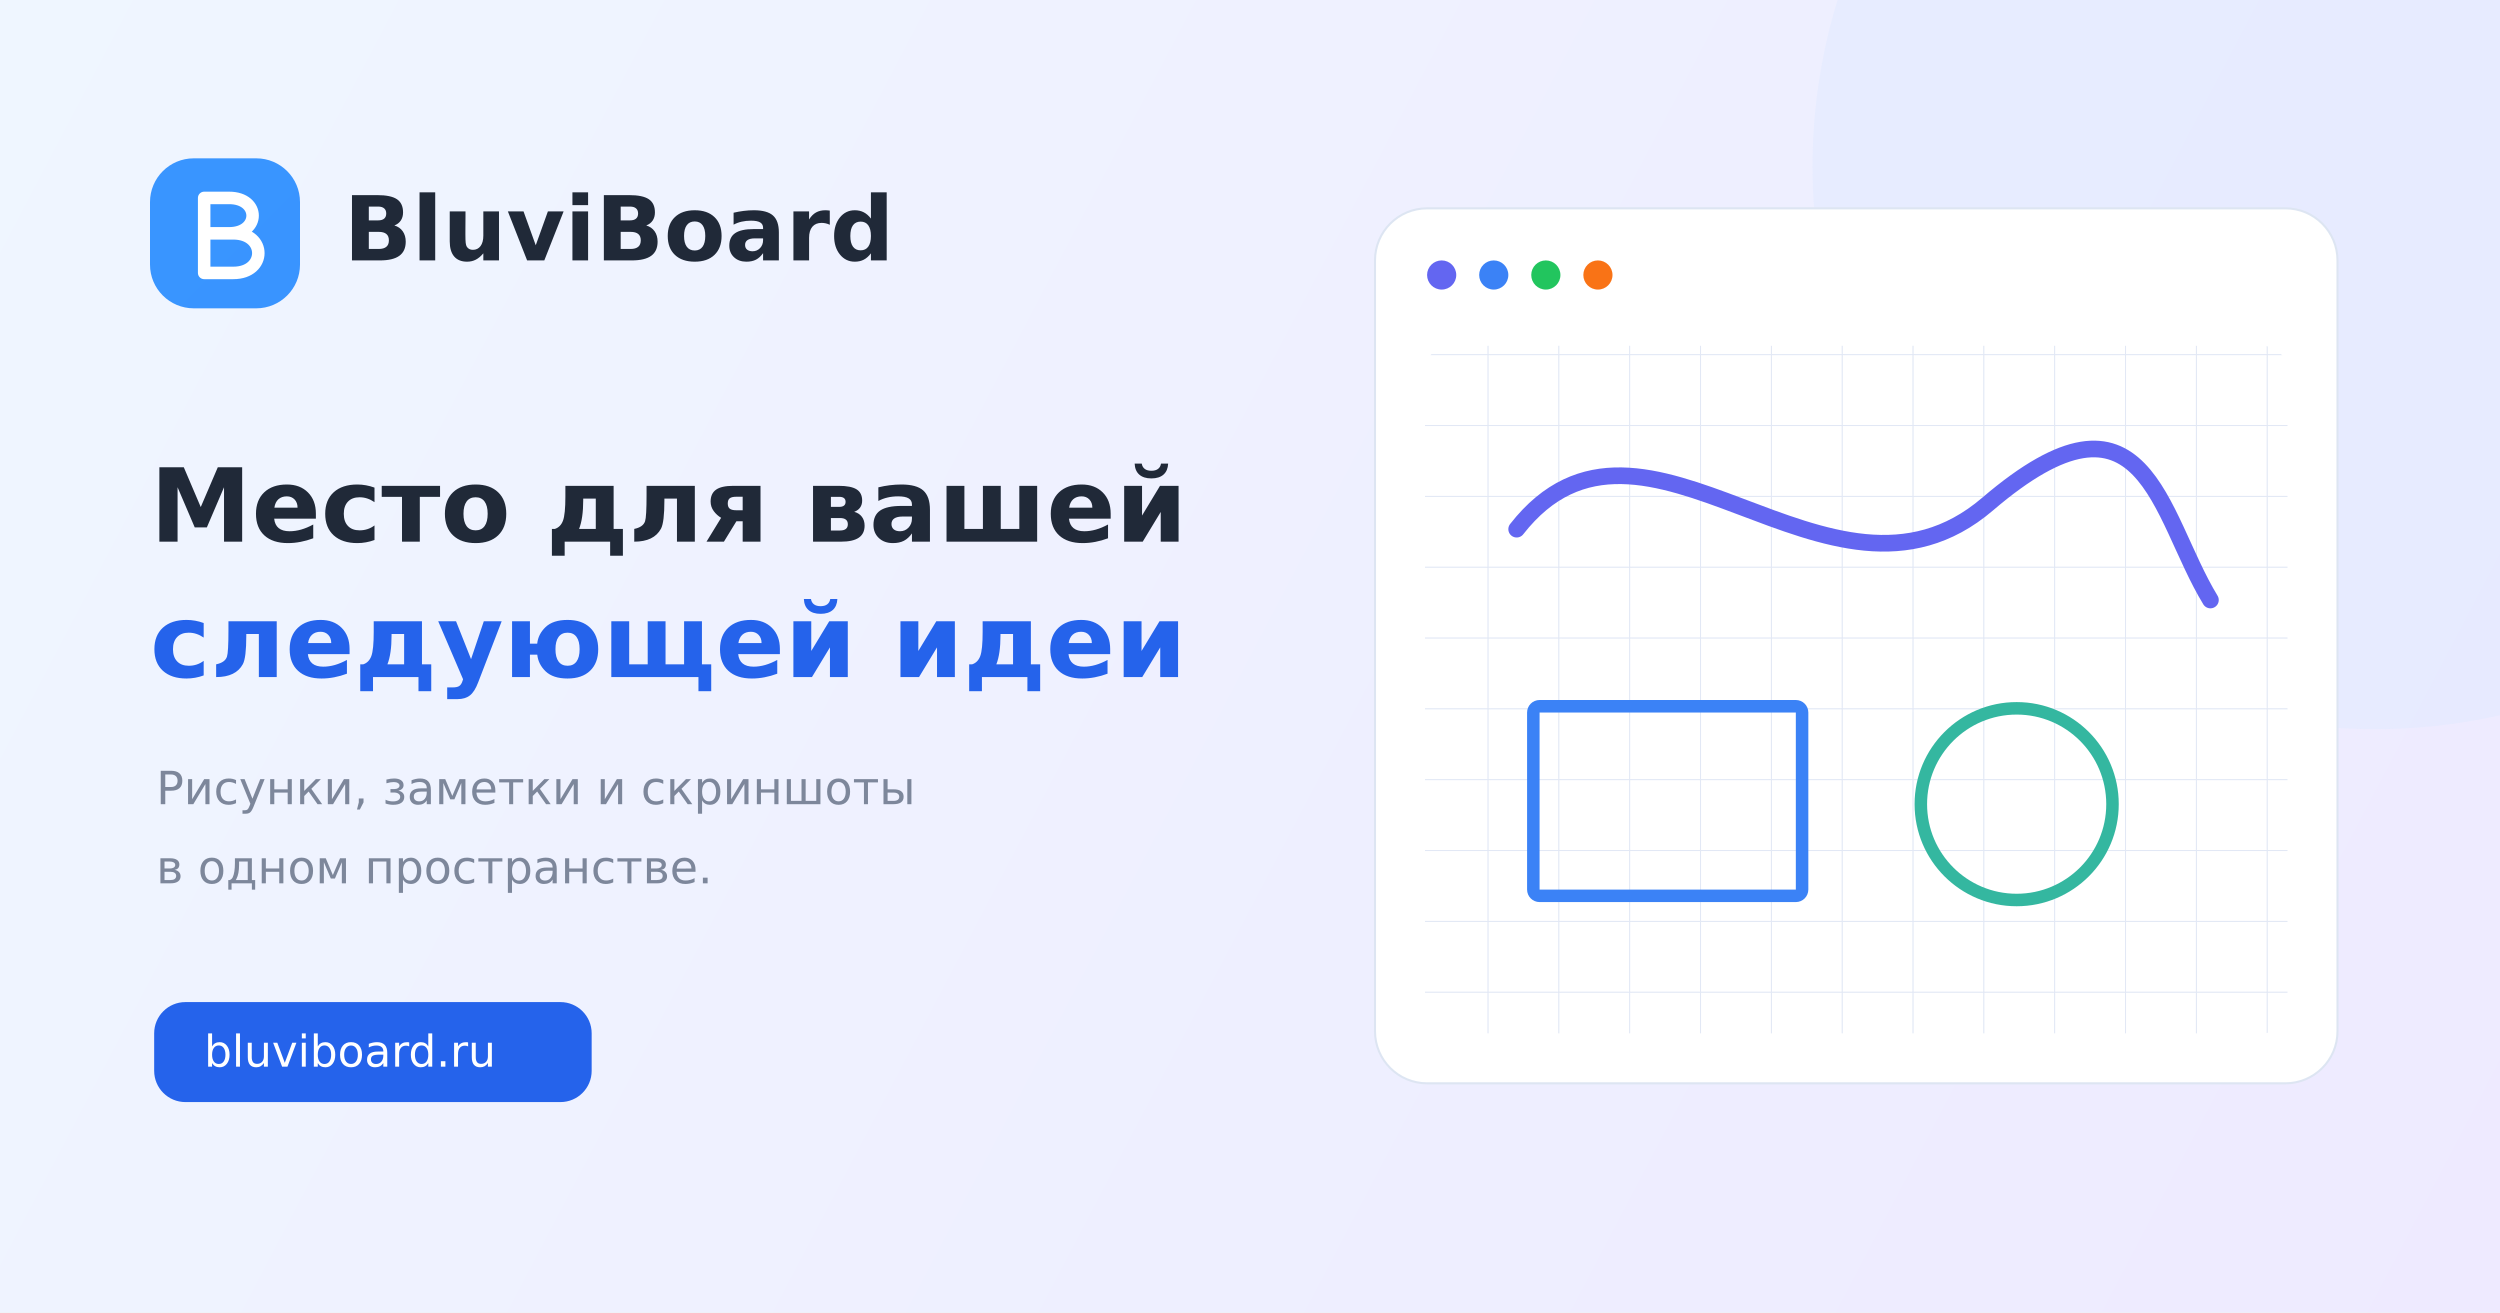
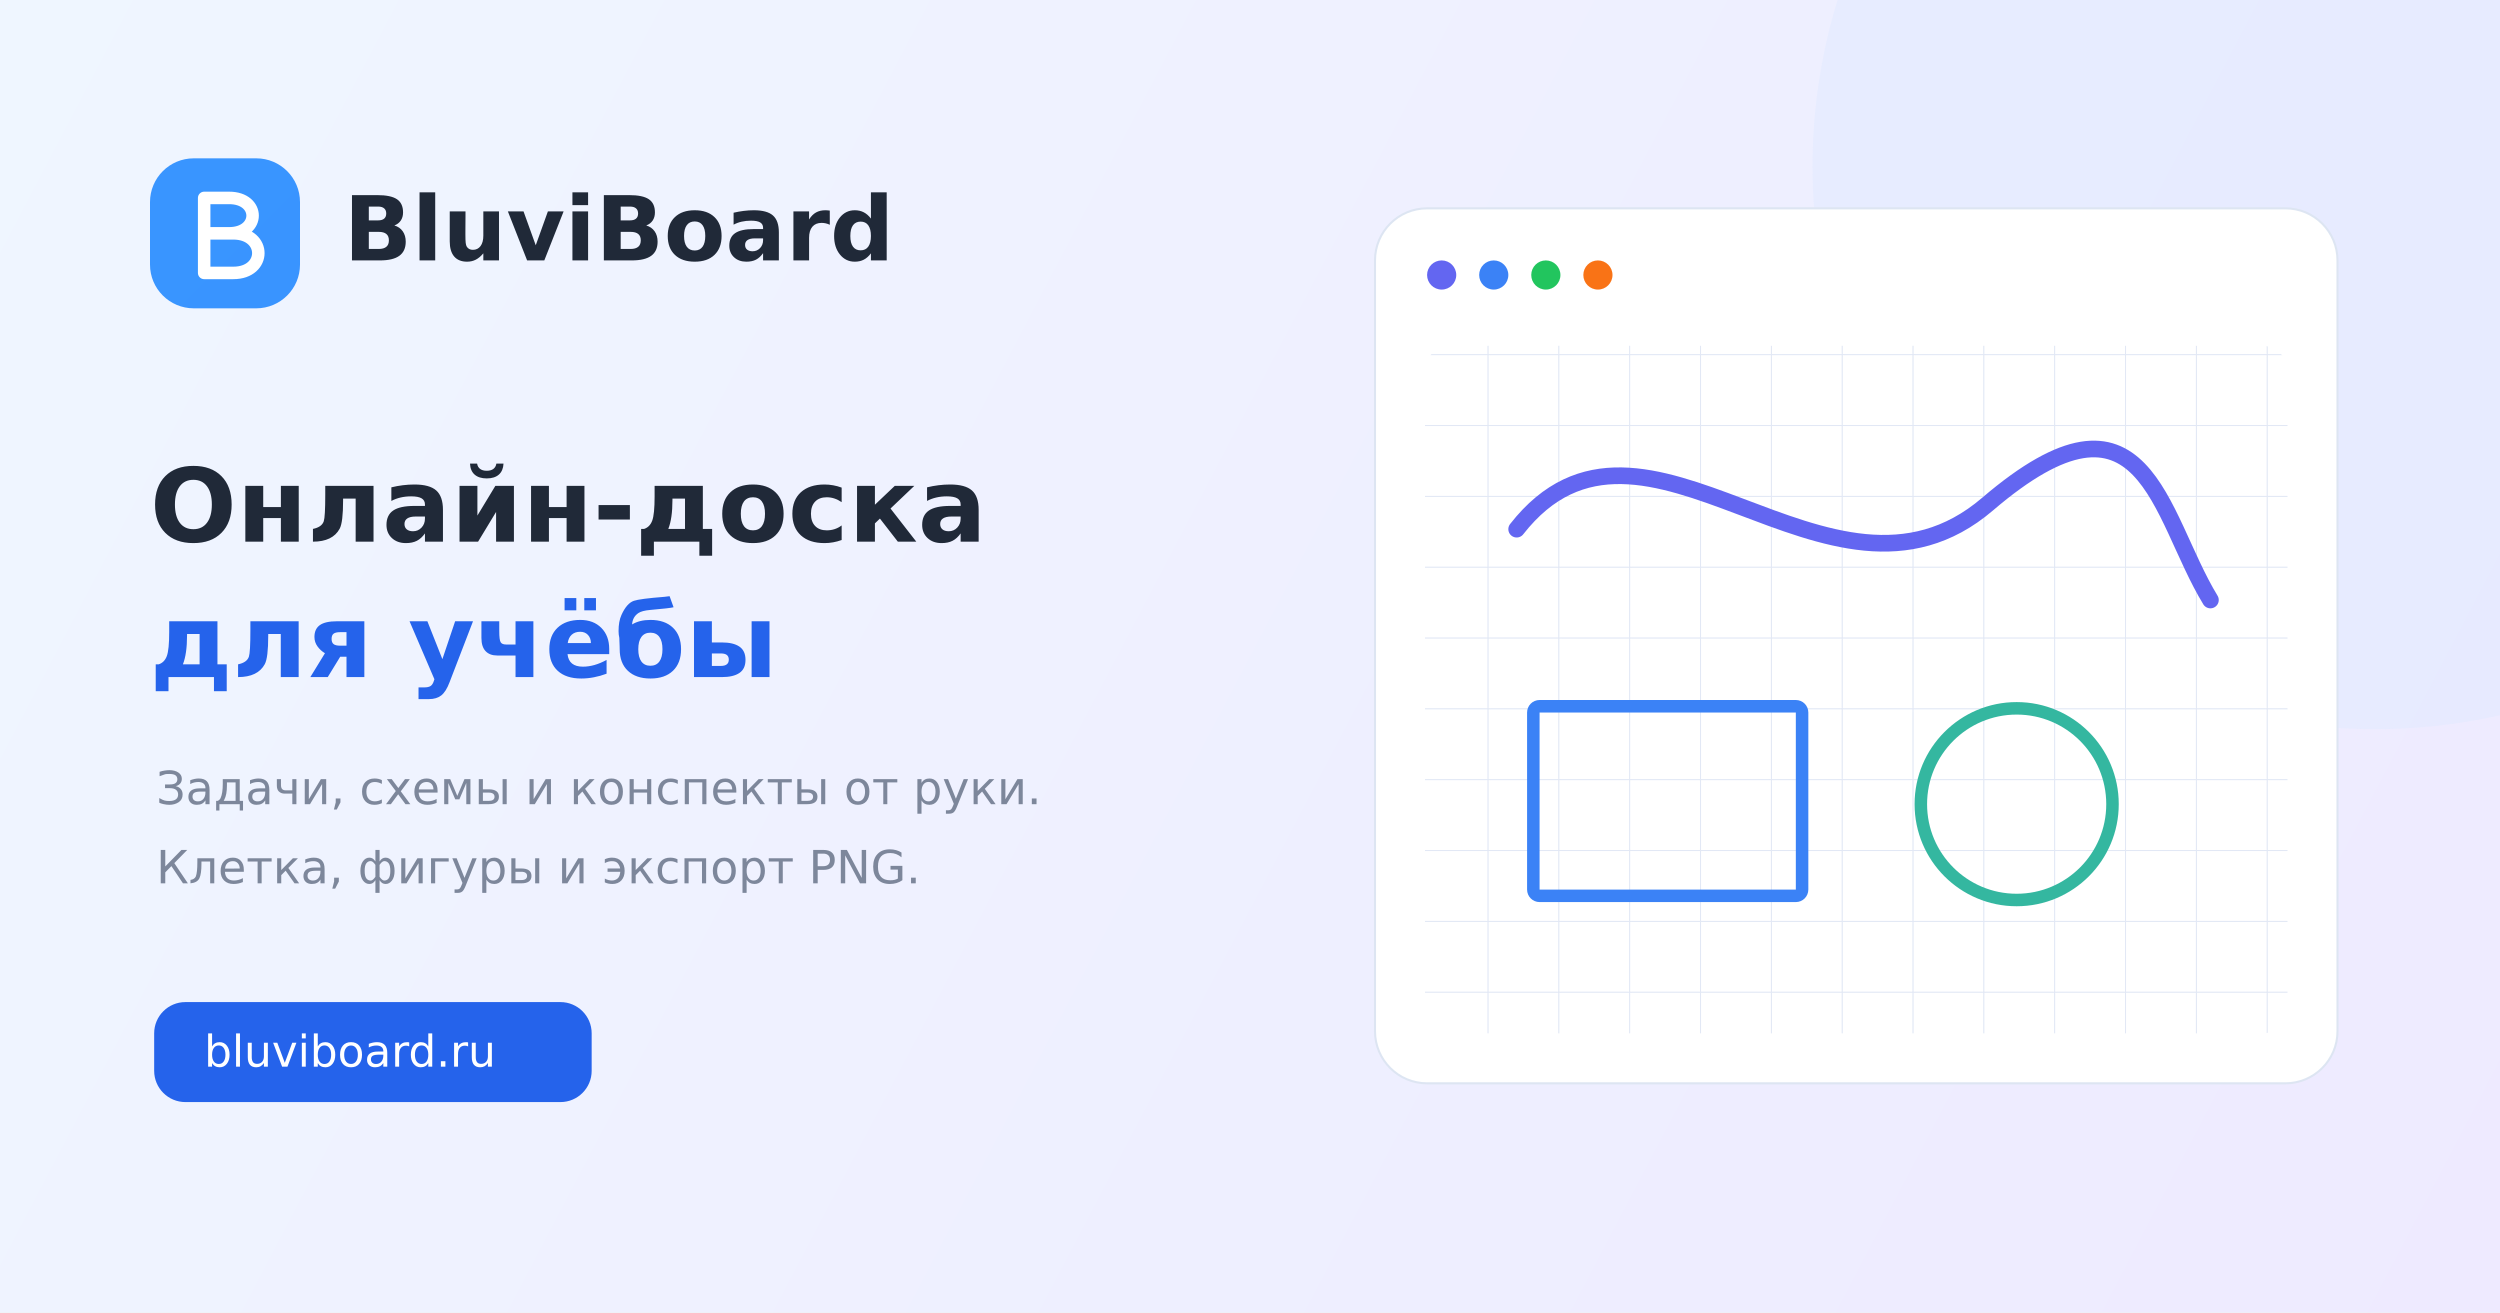
<svg xmlns="http://www.w3.org/2000/svg" width="1200" height="630" viewBox="0 0 1200 630">
  <defs>
    <linearGradient id="page" x1="0" y1="0" x2="1200" y2="630" gradientUnits="userSpaceOnUse">
      <stop stop-color="#eff6ff" />
      <stop offset="1" stop-color="#eeeaff" />
    </linearGradient>
    <linearGradient id="blue" x1="0" y1="0" x2="90" y2="90">
      <stop stop-color="#3995ff" />
      <stop offset="1" stop-color="#5949db" />
    </linearGradient>
    <pattern id="grid" width="34" height="34" patternUnits="userSpaceOnUse">
      <path d="M34 0H0V34" fill="none" stroke="#e2e8f5" stroke-width="1" />
    </pattern>
  </defs>
  <rect width="1200" height="630" fill="url(#page)" />
  <circle cx="1140" cy="80" r="270" fill="#e0e9ff" opacity=".5" />
  <rect x="72" y="76" width="72" height="72" rx="21" fill="url(#blue)" />
  <path d="M98 95V131M98 95H110C125 95 125 112 110 112H98M98 112H112C128 112 128 131 112 131H98" fill="none" stroke="white" stroke-width="6" stroke-linecap="round" />
  <text x="165" y="125" font-family="DejaVu Sans,Arial,sans-serif" font-size="43" font-weight="700" fill="#202938">BluviBoard</text>
-   <text x="72" y="260" font-family="DejaVu Sans,Arial,sans-serif" font-size="49" font-weight="700" fill="#202938">Место для вашей</text>
-   <text x="72" y="325" font-family="DejaVu Sans,Arial,sans-serif" font-size="49" font-weight="700" fill="#2563eb">следующей идеи</text>
-   <text x="75" y="386" font-family="DejaVu Sans,Arial,sans-serif" font-size="22" fill="#7d879b">Рисунки, заметки и скриншоты</text>
-   <text x="75" y="424" font-family="DejaVu Sans,Arial,sans-serif" font-size="22" fill="#7d879b">в одном пространстве.</text>
+   <text x="72" y="260" font-family="DejaVu Sans,Arial,sans-serif" font-size="49" font-weight="700" fill="#202938">Онлайн-доска</text>
+   <text x="72" y="325" font-family="DejaVu Sans,Arial,sans-serif" font-size="49" font-weight="700" fill="#2563eb">для учёбы</text>
+   <text x="75" y="386" font-family="DejaVu Sans,Arial,sans-serif" font-size="22" fill="#7d879b">Задачи, схемы и конспекты от руки.</text>
+   <text x="75" y="424" font-family="DejaVu Sans,Arial,sans-serif" font-size="22" fill="#7d879b">Клетка, фигуры и экспорт PNG.</text>
  <rect x="74" y="481" width="210" height="48" rx="15" fill="#2563eb" />
  <text x="98" y="512" font-family="DejaVu Sans,Arial,sans-serif" font-size="21" fill="white">bluviboard.ru</text>
  <rect x="660" y="100" width="462" height="420" rx="25" fill="#fff" stroke="#dde5f2" />
  <rect x="684" y="166" width="414" height="330" rx="12" fill="url(#grid)" />
  <circle cx="692" cy="132" r="7" fill="#6366f1" />
  <circle cx="717" cy="132" r="7" fill="#3b82f6" />
  <circle cx="742" cy="132" r="7" fill="#22c55e" />
  <circle cx="767" cy="132" r="7" fill="#f97316" />
  <path d="M728 254C789 176 878 307 954 242S1036 247 1061 288" fill="none" stroke="#6366f1" stroke-width="8" stroke-linecap="round" />
  <rect x="736" y="339" width="129" height="91" rx="3" fill="none" stroke="#3b82f6" stroke-width="6" />
  <circle cx="968" cy="386" r="46" fill="none" stroke="#34b7a0" stroke-width="6" />
</svg>
